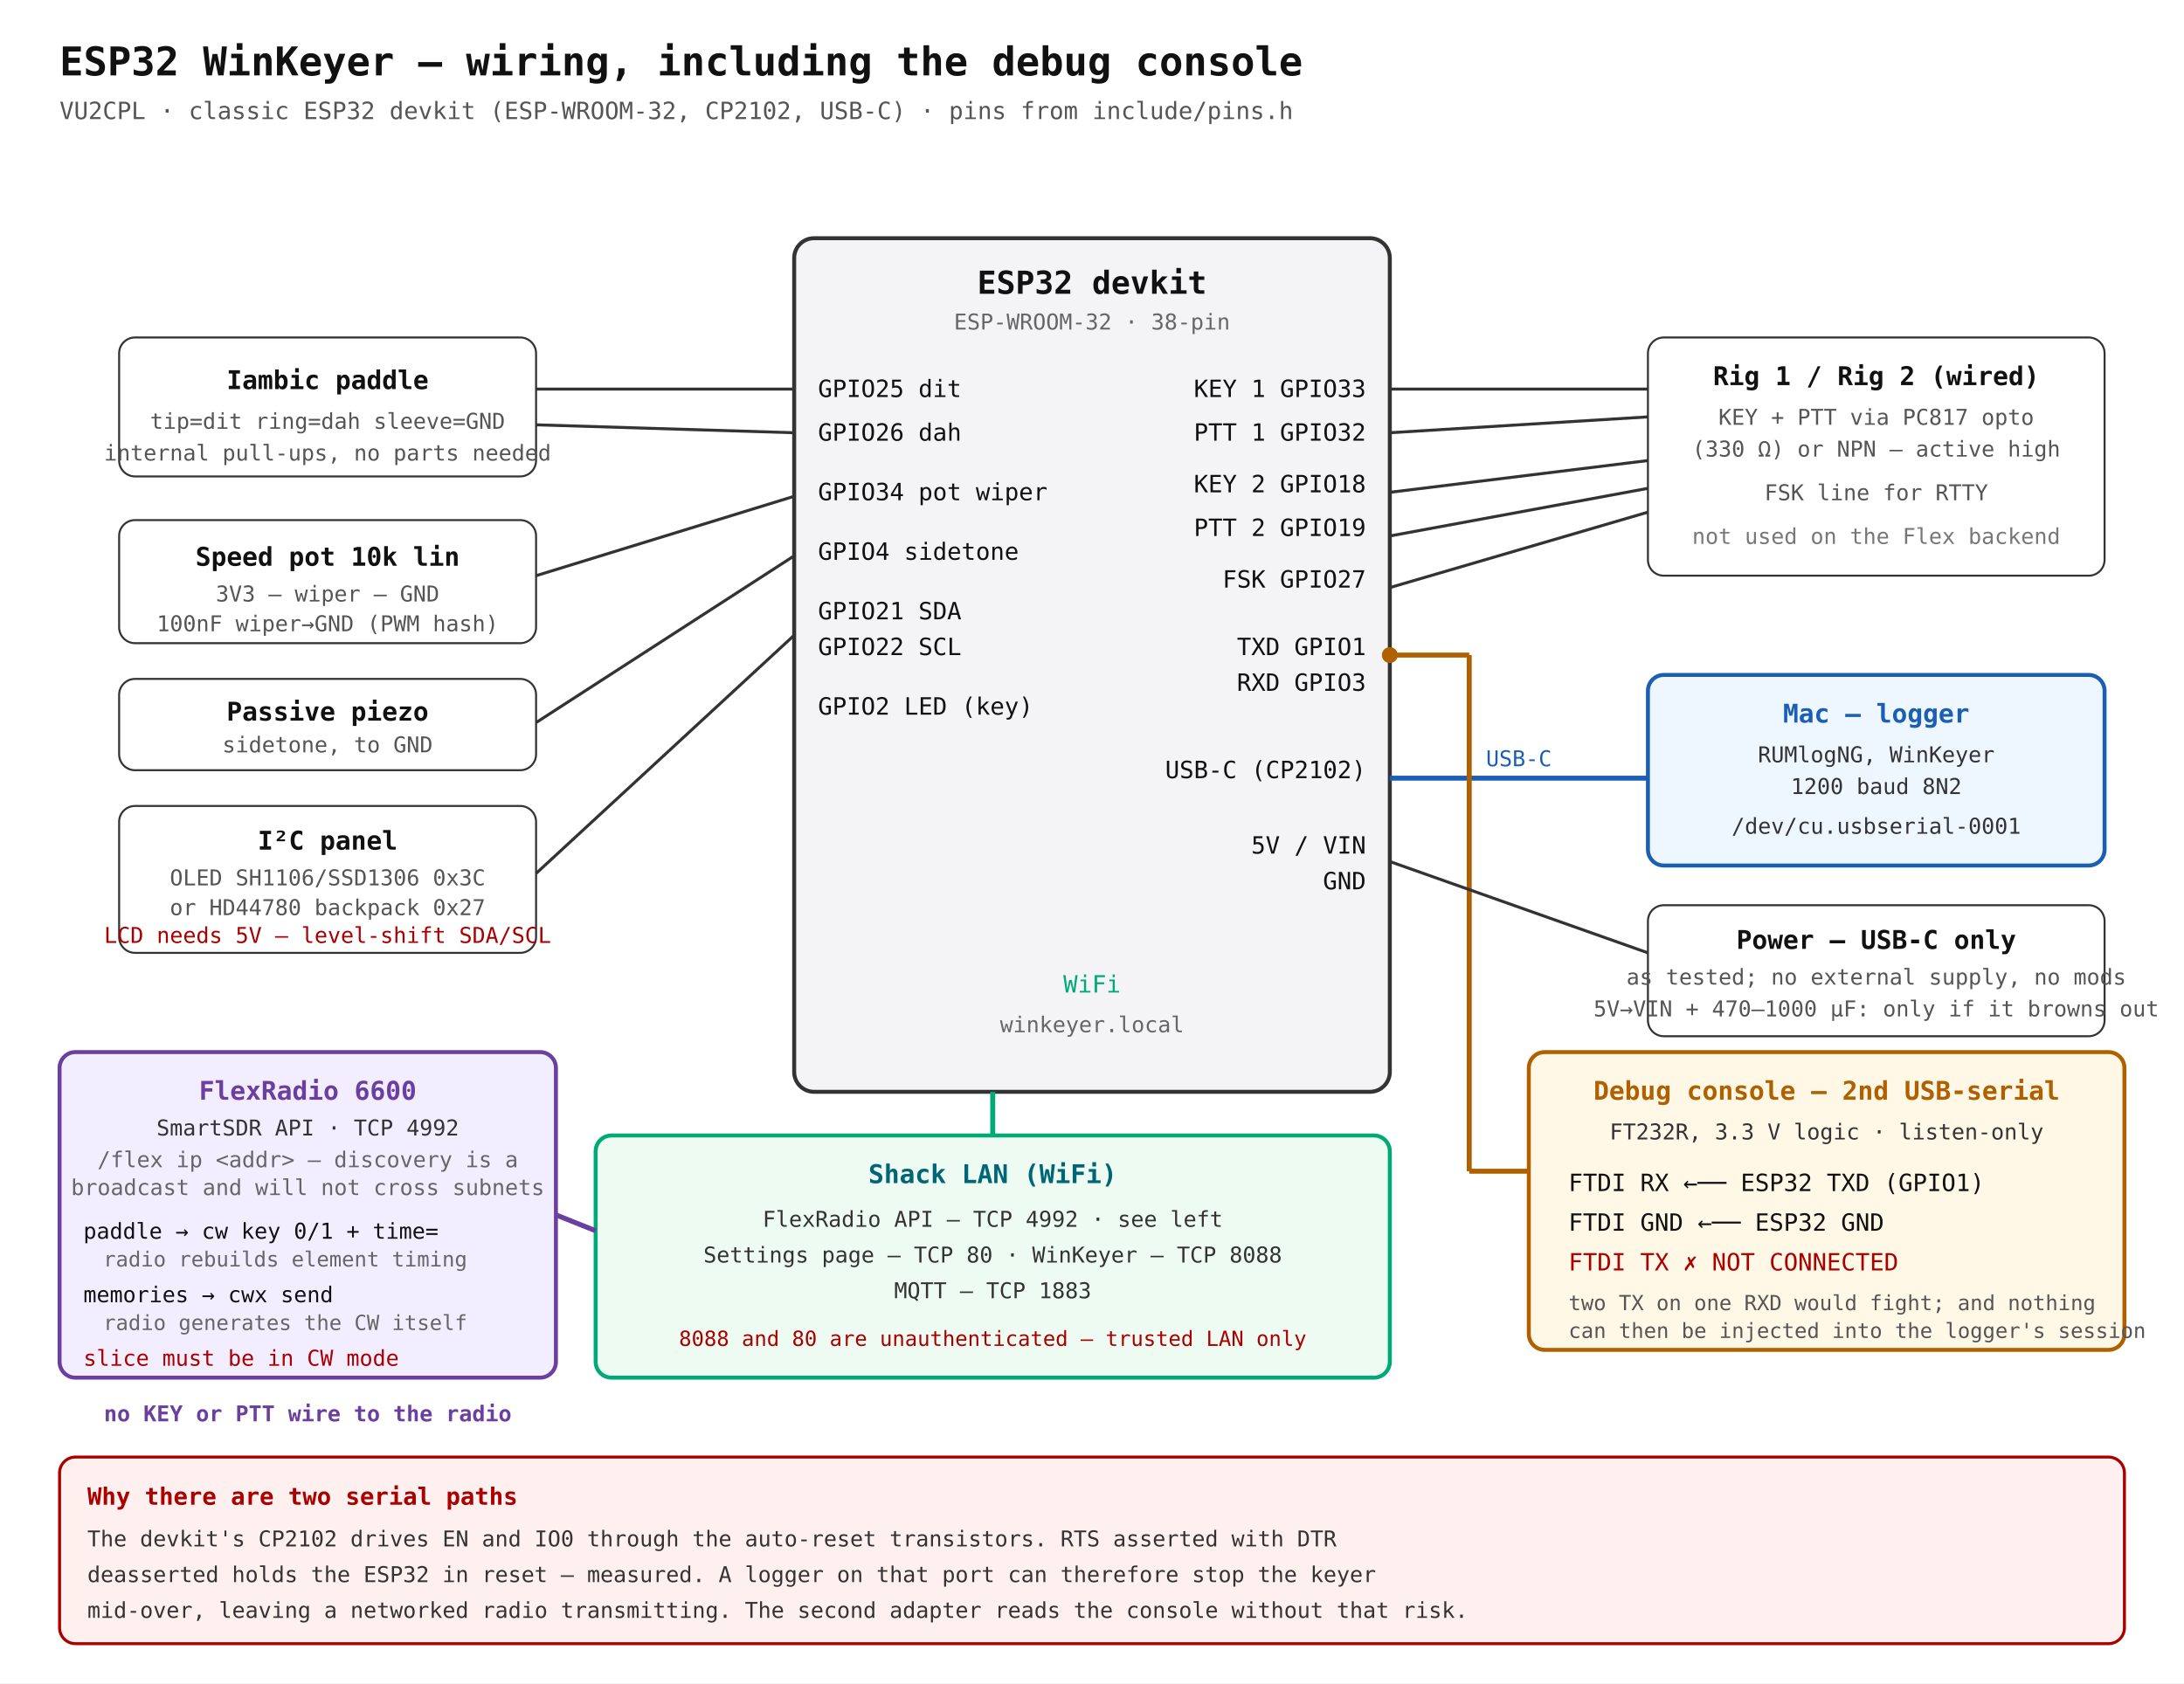
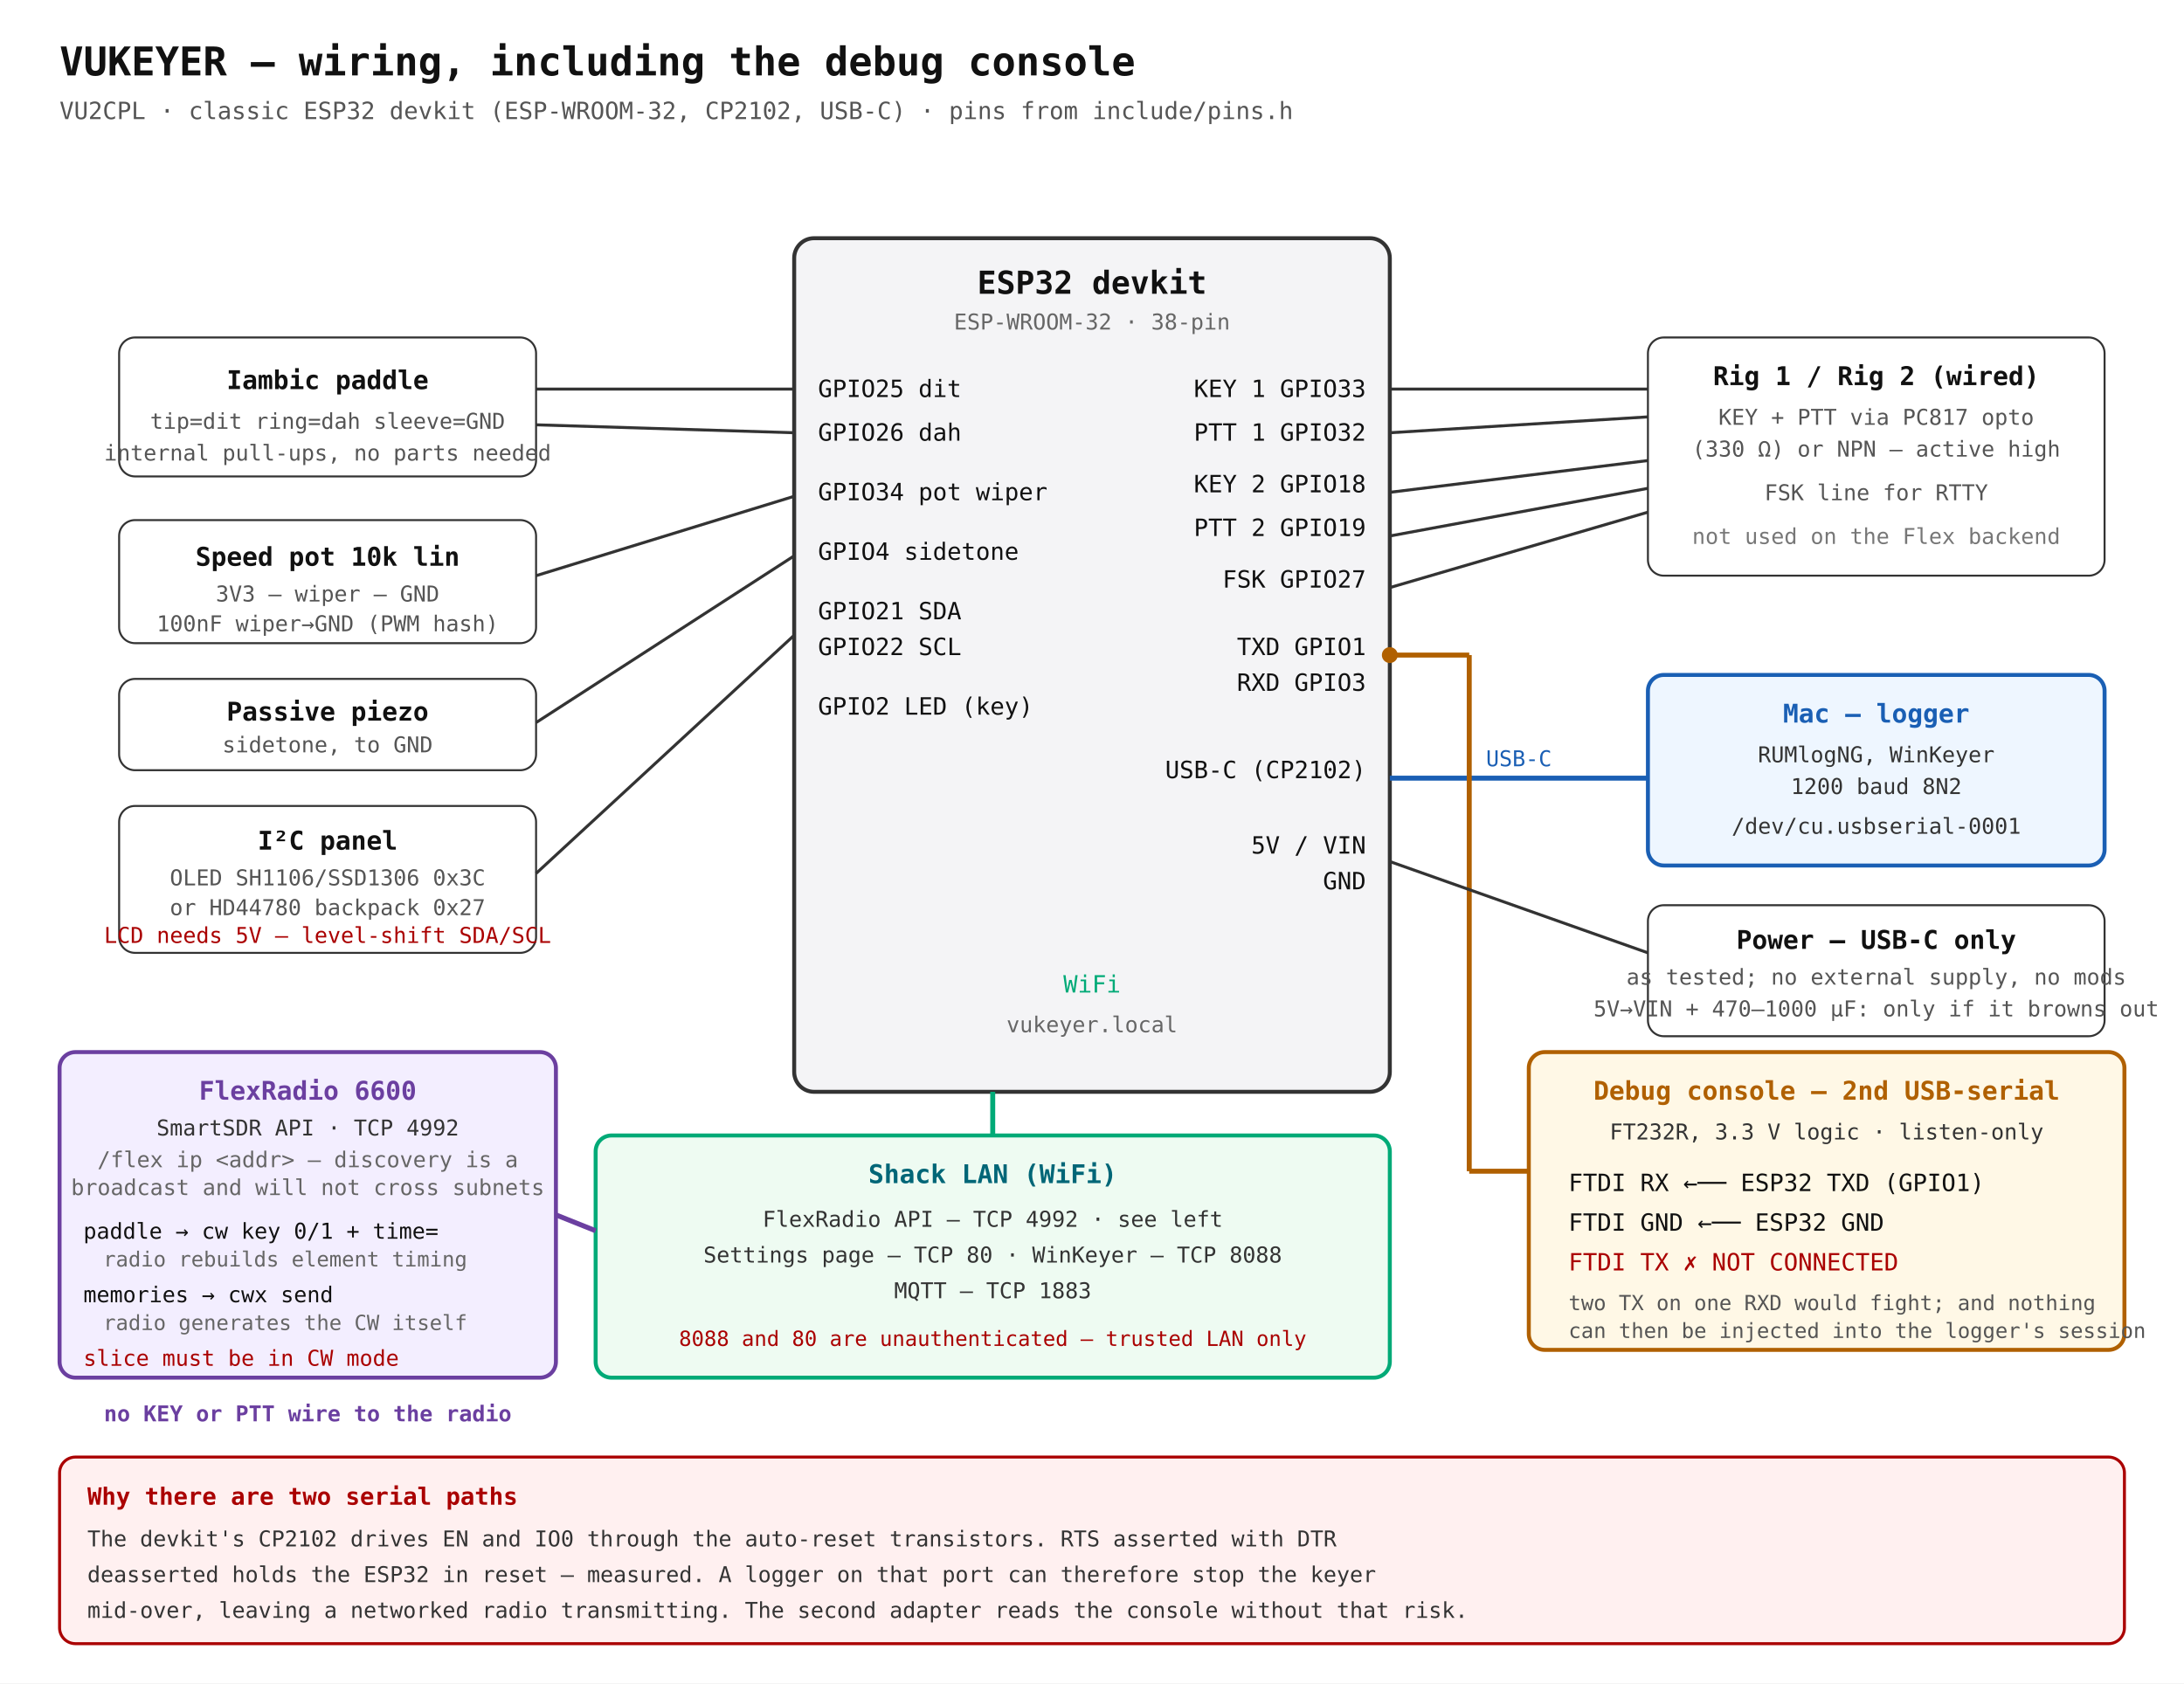
<svg xmlns="http://www.w3.org/2000/svg" viewBox="0 0 1100 848" width="1100" height="848" font-family="ui-monospace,Menlo,Consolas,monospace">
  <rect width="1100" height="848" fill="#ffffff" />
-   <text x="30" y="38" font-size="20" font-weight="bold" fill="#111">ESP32 WinKeyer — wiring, including the debug console</text>
+   <text x="30" y="38" font-size="20" font-weight="bold" fill="#111">VUKEYER — wiring, including the debug console</text>
  <text x="30" y="60" font-size="12" fill="#555">VU2CPL · classic ESP32 devkit (ESP-WROOM-32, CP2102, USB-C) · pins from include/pins.h</text>
  <rect x="400" y="120" width="300" height="430" rx="10" fill="#f4f4f6" stroke="#333" stroke-width="2" />
  <text x="550" y="148" font-size="16" font-weight="bold" text-anchor="middle" fill="#111">ESP32 devkit</text>
  <text x="550" y="166" font-size="11" text-anchor="middle" fill="#666">ESP-WROOM-32 · 38-pin</text>
  <text x="412" y="200" font-size="12" fill="#111">GPIO25  dit</text>
  <text x="412" y="222" font-size="12" fill="#111">GPIO26  dah</text>
  <text x="412" y="252" font-size="12" fill="#111">GPIO34  pot wiper</text>
  <text x="412" y="282" font-size="12" fill="#111">GPIO4   sidetone</text>
  <text x="412" y="312" font-size="12" fill="#111">GPIO21  SDA</text>
  <text x="412" y="330" font-size="12" fill="#111">GPIO22  SCL</text>
  <text x="412" y="360" font-size="12" fill="#111">GPIO2   LED (key)</text>
  <text x="688" y="200" font-size="12" text-anchor="end" fill="#111">KEY 1  GPIO33</text>
  <text x="688" y="222" font-size="12" text-anchor="end" fill="#111">PTT 1  GPIO32</text>
  <text x="688" y="248" font-size="12" text-anchor="end" fill="#111">KEY 2  GPIO18</text>
  <text x="688" y="270" font-size="12" text-anchor="end" fill="#111">PTT 2  GPIO19</text>
  <text x="688" y="296" font-size="12" text-anchor="end" fill="#111">FSK    GPIO27</text>
  <text x="688" y="330" font-size="12" text-anchor="end" fill="#111">TXD    GPIO1</text>
  <text x="688" y="348" font-size="12" text-anchor="end" fill="#111">RXD    GPIO3</text>
  <text x="688" y="392" font-size="12" text-anchor="end" fill="#111">USB-C (CP2102)</text>
  <text x="688" y="430" font-size="12" text-anchor="end" fill="#111">5V / VIN</text>
  <text x="688" y="448" font-size="12" text-anchor="end" fill="#111">GND</text>
  <text x="550" y="500" font-size="12" text-anchor="middle" fill="#0a7">WiFi</text>
-   <text x="550" y="520" font-size="11" text-anchor="middle" fill="#666">winkeyer.local</text>
+   <text x="550" y="520" font-size="11" text-anchor="middle" fill="#666">vukeyer.local</text>
  <rect x="60" y="170" width="210" height="70" rx="8" fill="#fff" stroke="#333" />
  <text x="165" y="196" font-size="13" font-weight="bold" text-anchor="middle" fill="#111">Iambic paddle</text>
  <text x="165" y="216" font-size="11" text-anchor="middle" fill="#555">tip=dit ring=dah sleeve=GND</text>
  <text x="165" y="232" font-size="11" text-anchor="middle" fill="#555">internal pull-ups, no parts needed</text>
  <line x1="270" y1="196" x2="400" y2="196" stroke="#333" stroke-width="1.5" />
  <line x1="270" y1="214" x2="400" y2="218" stroke="#333" stroke-width="1.5" />
  <rect x="60" y="262" width="210" height="62" rx="8" fill="#fff" stroke="#333" />
  <text x="165" y="285" font-size="13" font-weight="bold" text-anchor="middle" fill="#111">Speed pot 10k lin</text>
  <text x="165" y="303" font-size="11" text-anchor="middle" fill="#555">3V3 — wiper — GND</text>
  <text x="165" y="318" font-size="11" text-anchor="middle" fill="#555">100nF wiper→GND (PWM hash)</text>
  <line x1="270" y1="290" x2="400" y2="250" stroke="#333" stroke-width="1.5" />
  <rect x="60" y="342" width="210" height="46" rx="8" fill="#fff" stroke="#333" />
  <text x="165" y="363" font-size="13" font-weight="bold" text-anchor="middle" fill="#111">Passive piezo</text>
  <text x="165" y="379" font-size="11" text-anchor="middle" fill="#555">sidetone, to GND</text>
  <line x1="270" y1="364" x2="400" y2="280" stroke="#333" stroke-width="1.5" />
  <rect x="60" y="406" width="210" height="74" rx="8" fill="#fff" stroke="#333" />
  <text x="165" y="428" font-size="13" font-weight="bold" text-anchor="middle" fill="#111">I²C panel</text>
  <text x="165" y="446" font-size="11" text-anchor="middle" fill="#555">OLED SH1106/SSD1306 0x3C</text>
  <text x="165" y="461" font-size="11" text-anchor="middle" fill="#555">or HD44780 backpack 0x27</text>
  <text x="165" y="475" font-size="11" text-anchor="middle" fill="#a00">LCD needs 5V — level-shift SDA/SCL</text>
  <line x1="270" y1="440" x2="400" y2="320" stroke="#333" stroke-width="1.5" />
  <rect x="830" y="170" width="230" height="120" rx="8" fill="#fff" stroke="#333" />
  <text x="945" y="194" font-size="13" font-weight="bold" text-anchor="middle" fill="#111">Rig 1 / Rig 2 (wired)</text>
  <text x="945" y="214" font-size="11" text-anchor="middle" fill="#555">KEY + PTT via PC817 opto</text>
  <text x="945" y="230" font-size="11" text-anchor="middle" fill="#555">(330 Ω) or NPN — active high</text>
  <text x="945" y="252" font-size="11" text-anchor="middle" fill="#555">FSK line for RTTY</text>
  <text x="945" y="274" font-size="11" text-anchor="middle" fill="#777">not used on the Flex backend</text>
  <line x1="700" y1="196" x2="830" y2="196" stroke="#333" stroke-width="1.5" />
  <line x1="700" y1="218" x2="830" y2="210" stroke="#333" stroke-width="1.5" />
  <line x1="700" y1="248" x2="830" y2="232" stroke="#333" stroke-width="1.5" />
  <line x1="700" y1="270" x2="830" y2="246" stroke="#333" stroke-width="1.5" />
  <line x1="700" y1="296" x2="830" y2="258" stroke="#333" stroke-width="1.5" />
  <rect x="830" y="340" width="230" height="96" rx="8" fill="#eef6ff" stroke="#1a5fb4" stroke-width="2" />
  <text x="945" y="364" font-size="13" font-weight="bold" text-anchor="middle" fill="#1a5fb4">Mac — logger</text>
  <text x="945" y="384" font-size="11" text-anchor="middle" fill="#333">RUMlogNG, WinKeyer</text>
  <text x="945" y="400" font-size="11" text-anchor="middle" fill="#333">1200 baud 8N2</text>
  <text x="945" y="420" font-size="11" text-anchor="middle" fill="#333">/dev/cu.usbserial-0001</text>
  <line x1="700" y1="392" x2="830" y2="392" stroke="#1a5fb4" stroke-width="2.5" />
  <text x="765" y="386" font-size="11" text-anchor="middle" fill="#1a5fb4">USB-C</text>
  <rect x="770" y="530" width="300" height="150" rx="8" fill="#fff8e6" stroke="#b06000" stroke-width="2" />
  <text x="920" y="554" font-size="13" font-weight="bold" text-anchor="middle" fill="#b06000">Debug console — 2nd USB-serial</text>
  <text x="920" y="574" font-size="11" text-anchor="middle" fill="#333">FT232R, 3.3 V logic · listen-only</text>
  <text x="790" y="600" font-size="12" fill="#111">FTDI RX  ←── ESP32 TXD (GPIO1)</text>
  <text x="790" y="620" font-size="12" fill="#111">FTDI GND ←── ESP32 GND</text>
  <text x="790" y="640" font-size="12" fill="#a00">FTDI TX  ✗ NOT CONNECTED</text>
  <text x="790" y="660" font-size="10.5" fill="#555">two TX on one RXD would fight; and nothing</text>
  <text x="790" y="674" font-size="10.5" fill="#555">can then be injected into the logger's session</text>
  <line x1="700" y1="330" x2="740" y2="330" stroke="#b06000" stroke-width="2.5" />
  <line x1="740" y1="330" x2="740" y2="590" stroke="#b06000" stroke-width="2.5" />
  <line x1="740" y1="590" x2="770" y2="590" stroke="#b06000" stroke-width="2.5" />
  <circle cx="700" cy="330" r="4" fill="#b06000" />
  <rect x="830" y="456" width="230" height="66" rx="8" fill="#fff" stroke="#333" />
  <text x="945" y="478" font-size="13" font-weight="bold" text-anchor="middle" fill="#111">Power — USB-C only</text>
  <text x="945" y="496" font-size="11" text-anchor="middle" fill="#555">as tested; no external supply, no mods</text>
  <text x="945" y="512" font-size="11" text-anchor="middle" fill="#555">5V→VIN + 470–1000 µF: only if it browns out</text>
  <line x1="700" y1="434" x2="830" y2="480" stroke="#333" stroke-width="1.5" />
  <rect x="300" y="572" width="400" height="122" rx="8" fill="#eefbf2" stroke="#0a7" stroke-width="2" />
  <text x="500" y="596" font-size="13" font-weight="bold" text-anchor="middle" fill="#067">Shack LAN (WiFi)</text>
  <text x="500" y="618" font-size="11" text-anchor="middle" fill="#333">FlexRadio API — TCP 4992 · see left</text>
  <text x="500" y="636" font-size="11" text-anchor="middle" fill="#333">Settings page — TCP 80 · WinKeyer — TCP 8088</text>
  <text x="500" y="654" font-size="11" text-anchor="middle" fill="#333">MQTT — TCP 1883</text>
  <text x="500" y="678" font-size="10.5" text-anchor="middle" fill="#a00">8088 and 80 are unauthenticated — trusted LAN only</text>
  <line x1="500" y1="550" x2="500" y2="572" stroke="#0a7" stroke-width="2.5" />
  <rect x="30" y="530" width="250" height="164" rx="8" fill="#f3eeff" stroke="#6b3fa0" stroke-width="2" />
  <text x="155" y="554" font-size="13" font-weight="bold" text-anchor="middle" fill="#6b3fa0">FlexRadio 6600</text>
  <text x="155" y="572" font-size="11" text-anchor="middle" fill="#333">SmartSDR API · TCP 4992</text>
  <text x="155" y="588" font-size="11" text-anchor="middle" fill="#666">/flex ip &lt;addr&gt; — discovery is a</text>
  <text x="155" y="602" font-size="11" text-anchor="middle" fill="#666">broadcast and will not cross subnets</text>
  <text x="42" y="624" font-size="11" fill="#111">paddle → cw key 0/1 + time=</text>
  <text x="52" y="638" font-size="10.5" fill="#666">radio rebuilds element timing</text>
  <text x="42" y="656" font-size="11" fill="#111">memories → cwx send</text>
  <text x="52" y="670" font-size="10.5" fill="#666">radio generates the CW itself</text>
  <text x="42" y="688" font-size="11" fill="#a00">slice must be in CW mode</text>
  <line x1="280" y1="612" x2="300" y2="620" stroke="#6b3fa0" stroke-width="2.5" />
  <text x="155" y="716" font-size="11" text-anchor="middle" font-weight="bold" fill="#6b3fa0">no KEY or PTT wire to the radio</text>
  <rect x="30" y="734" width="1040" height="94" rx="8" fill="#fff0f0" stroke="#a00" stroke-width="1.5" />
  <text x="44" y="758" font-size="12" font-weight="bold" fill="#a00">Why there are two serial paths</text>
  <text x="44" y="779" font-size="11" fill="#333">The devkit's CP2102 drives EN and IO0 through the auto-reset transistors. RTS asserted with DTR</text>
  <text x="44" y="797" font-size="11" fill="#333">deasserted holds the ESP32 in reset — measured. A logger on that port can therefore stop the keyer</text>
  <text x="44" y="815" font-size="11" fill="#333">mid-over, leaving a networked radio transmitting. The second adapter reads the console without that risk.</text>
</svg>
